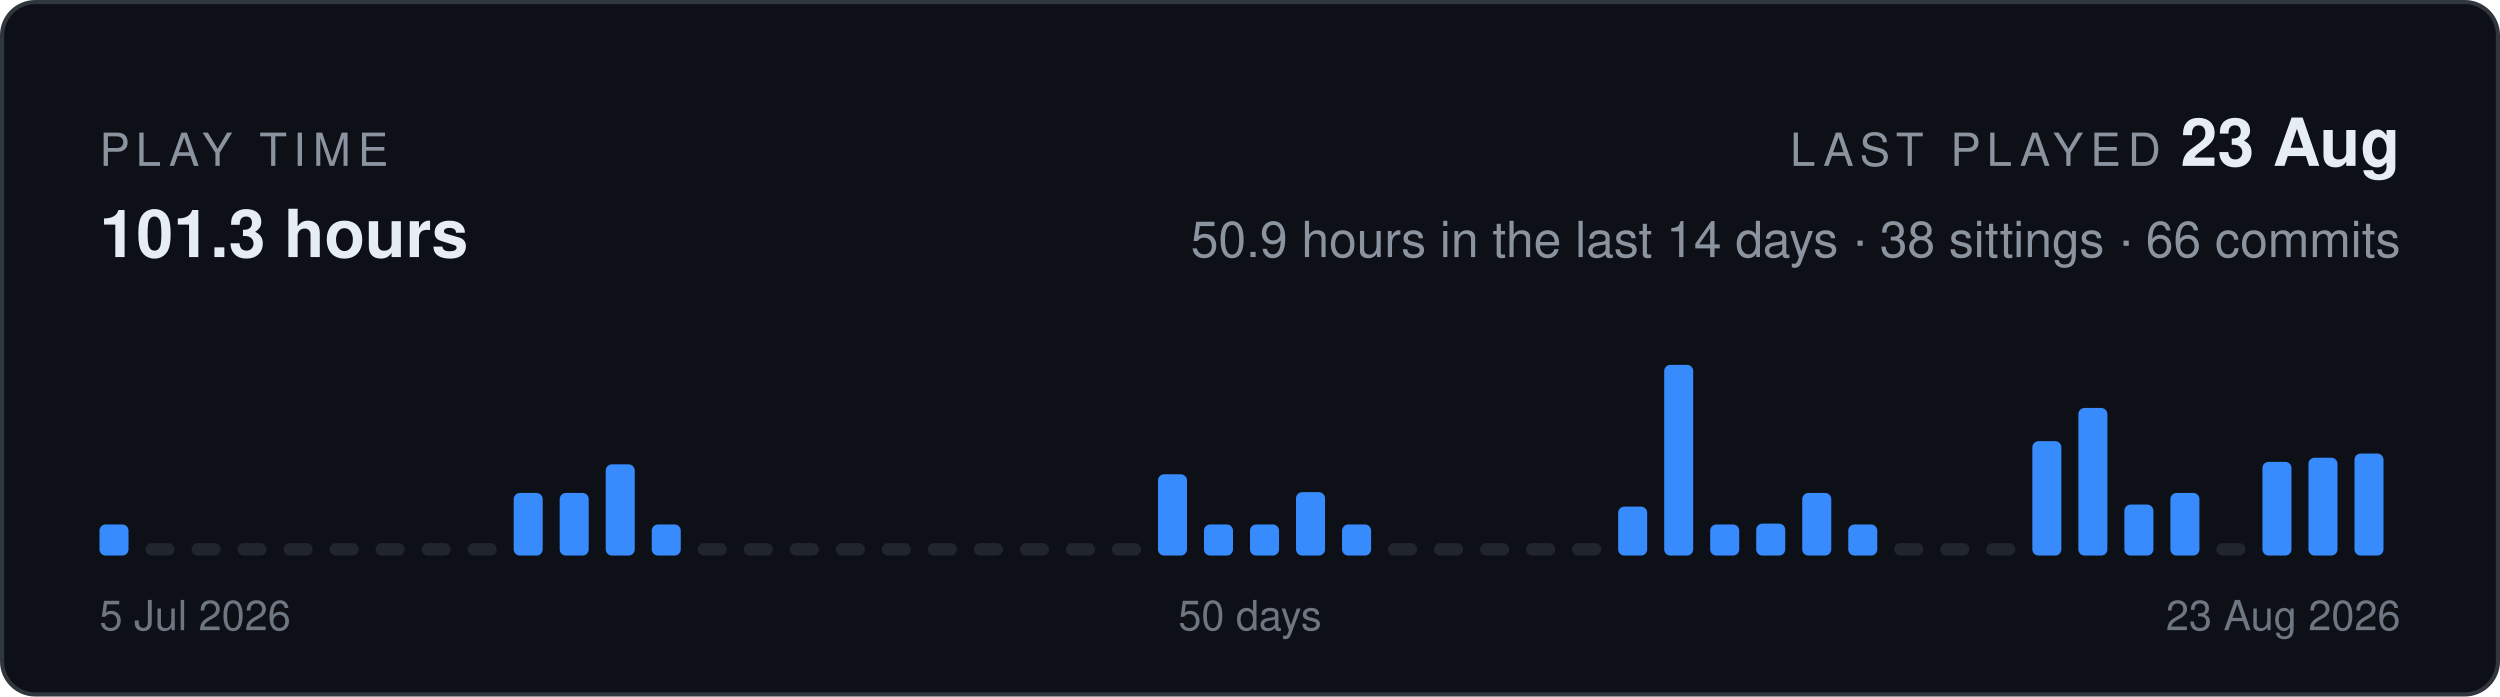
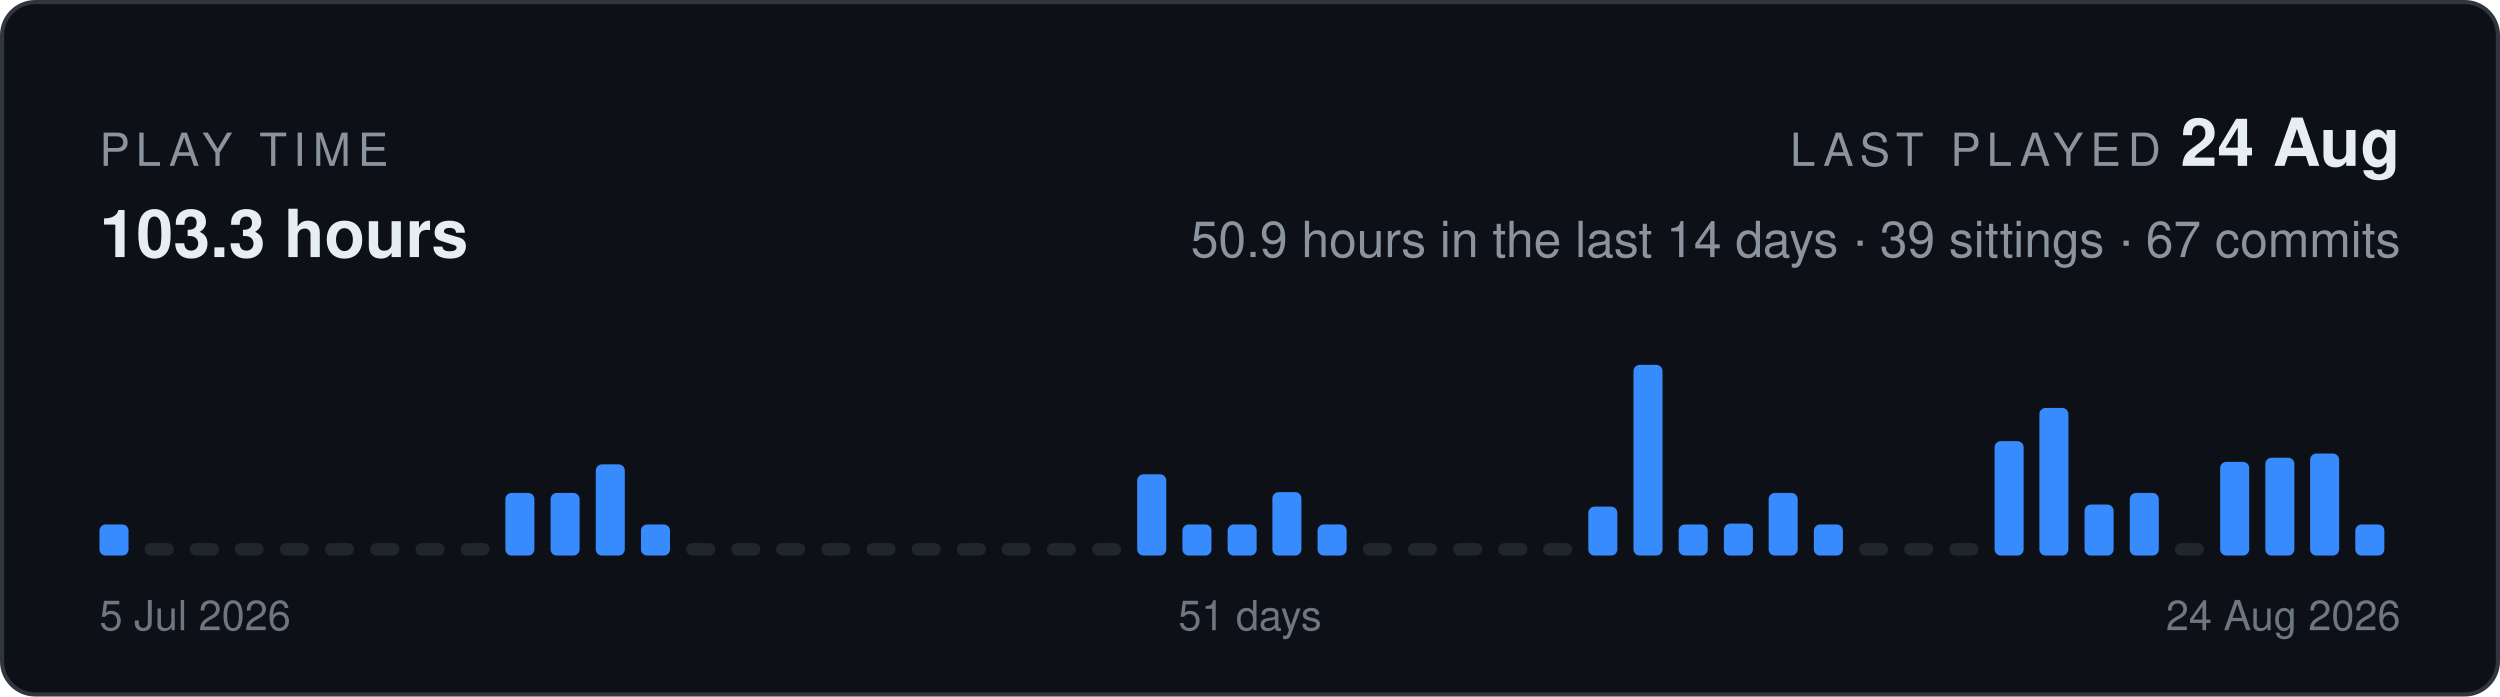
- <svg xmlns="http://www.w3.org/2000/svg" width="603" height="168" viewBox="0 0 603 168" role="img" aria-label="Play time: 101.3 hours over 66 commits, last played 23 Aug">
+ <svg xmlns="http://www.w3.org/2000/svg" width="603" height="168" viewBox="0 0 603 168" role="img" aria-label="Play time: 103.3 hours over 67 commits, last played 24 Aug">
  <style>
    .card { fill: #0d1117; stroke: #30363d }
    text { font-family: -apple-system, BlinkMacSystemFont, "Segoe UI", Helvetica, Arial, sans-serif }
    .label { font-size: 11px; letter-spacing: 1.7px; fill: #8b949e }
    .stat { font-size: 16px; font-weight: 600; letter-spacing: normal; fill: #e6edf3 }
    .note { font-size: 12px; fill: #8b949e }
    .axis { font-size: 10px; fill: #6e7681 }
    .bar { fill: #388bfd }
    .bar-quiet { fill: #21262d }
  </style>
  <rect class="card" x="0.5" y="0.5" width="602" height="167" rx="8" />
  <text class="label" x="24" y="40">PLAY TIME</text>
-   <text class="stat" x="24" y="62">101.3 hours</text>
-   <text class="label" x="579" y="40" text-anchor="end">LAST PLAYED <tspan class="stat">23 Aug</tspan>
+   <text class="stat" x="24" y="62">103.3 hours</text>
+   <text class="label" x="579" y="40" text-anchor="end">LAST PLAYED <tspan class="stat">24 Aug</tspan>
  </text>
-   <text class="note" x="579" y="62" text-anchor="end">50.9 hours in the last 14 days   ·   38 sittings   ·   66 commits</text>
+   <text class="note" x="579" y="62" text-anchor="end">50.9 hours in the last 14 days   ·   39 sittings   ·   67 commits</text>
  <rect class="bar" x="24.0" y="126.5" width="7" height="7.5" rx="1.5" />
-   <rect class="bar-quiet" x="35.1" y="131.0" width="7" height="3.0" rx="1.5" />
-   <rect class="bar-quiet" x="46.2" y="131.0" width="7" height="3.0" rx="1.5" />
-   <rect class="bar-quiet" x="57.3" y="131.0" width="7" height="3.0" rx="1.5" />
-   <rect class="bar-quiet" x="68.4" y="131.0" width="7" height="3.0" rx="1.5" />
-   <rect class="bar-quiet" x="79.5" y="131.0" width="7" height="3.0" rx="1.5" />
-   <rect class="bar-quiet" x="90.6" y="131.0" width="7" height="3.0" rx="1.5" />
-   <rect class="bar-quiet" x="101.7" y="131.0" width="7" height="3.0" rx="1.5" />
-   <rect class="bar-quiet" x="112.8" y="131.0" width="7" height="3.0" rx="1.5" />
-   <rect class="bar" x="123.9" y="118.9" width="7" height="15.1" rx="1.5" />
-   <rect class="bar" x="135.0" y="118.9" width="7" height="15.1" rx="1.5" />
-   <rect class="bar" x="146.1" y="112.0" width="7" height="22.0" rx="1.5" />
-   <rect class="bar" x="157.2" y="126.5" width="7" height="7.5" rx="1.5" />
-   <rect class="bar-quiet" x="168.3" y="131.0" width="7" height="3.0" rx="1.5" />
-   <rect class="bar-quiet" x="179.4" y="131.0" width="7" height="3.0" rx="1.5" />
-   <rect class="bar-quiet" x="190.5" y="131.0" width="7" height="3.0" rx="1.5" />
-   <rect class="bar-quiet" x="201.6" y="131.0" width="7" height="3.0" rx="1.5" />
-   <rect class="bar-quiet" x="212.7" y="131.0" width="7" height="3.0" rx="1.5" />
-   <rect class="bar-quiet" x="223.8" y="131.0" width="7" height="3.0" rx="1.5" />
-   <rect class="bar-quiet" x="234.9" y="131.0" width="7" height="3.0" rx="1.5" />
-   <rect class="bar-quiet" x="246.0" y="131.0" width="7" height="3.0" rx="1.5" />
-   <rect class="bar-quiet" x="257.1" y="131.0" width="7" height="3.0" rx="1.5" />
-   <rect class="bar-quiet" x="268.2" y="131.0" width="7" height="3.0" rx="1.5" />
-   <rect class="bar" x="279.3" y="114.4" width="7" height="19.6" rx="1.5" />
-   <rect class="bar" x="290.4" y="126.5" width="7" height="7.5" rx="1.5" />
-   <rect class="bar" x="301.5" y="126.5" width="7" height="7.5" rx="1.5" />
-   <rect class="bar" x="312.6" y="118.7" width="7" height="15.3" rx="1.5" />
-   <rect class="bar" x="323.7" y="126.5" width="7" height="7.5" rx="1.5" />
-   <rect class="bar-quiet" x="334.8" y="131.0" width="7" height="3.0" rx="1.5" />
-   <rect class="bar-quiet" x="345.9" y="131.0" width="7" height="3.0" rx="1.5" />
-   <rect class="bar-quiet" x="357.0" y="131.0" width="7" height="3.0" rx="1.5" />
-   <rect class="bar-quiet" x="368.1" y="131.0" width="7" height="3.0" rx="1.5" />
-   <rect class="bar-quiet" x="379.2" y="131.0" width="7" height="3.0" rx="1.5" />
-   <rect class="bar" x="390.3" y="122.2" width="7" height="11.8" rx="1.5" />
-   <rect class="bar" x="401.4" y="88.0" width="7" height="46.0" rx="1.5" />
-   <rect class="bar" x="412.5" y="126.5" width="7" height="7.5" rx="1.5" />
-   <rect class="bar" x="423.6" y="126.3" width="7" height="7.7" rx="1.5" />
-   <rect class="bar" x="434.7" y="118.9" width="7" height="15.1" rx="1.5" />
-   <rect class="bar" x="445.8" y="126.5" width="7" height="7.5" rx="1.5" />
-   <rect class="bar-quiet" x="456.9" y="131.0" width="7" height="3.0" rx="1.5" />
-   <rect class="bar-quiet" x="468.0" y="131.0" width="7" height="3.0" rx="1.5" />
-   <rect class="bar-quiet" x="479.1" y="131.0" width="7" height="3.0" rx="1.5" />
-   <rect class="bar" x="490.2" y="106.4" width="7" height="27.6" rx="1.5" />
-   <rect class="bar" x="501.3" y="98.4" width="7" height="35.6" rx="1.5" />
-   <rect class="bar" x="512.4" y="121.7" width="7" height="12.3" rx="1.5" />
-   <rect class="bar" x="523.5" y="118.9" width="7" height="15.1" rx="1.5" />
-   <rect class="bar-quiet" x="534.6" y="131.0" width="7" height="3.0" rx="1.5" />
-   <rect class="bar" x="545.7" y="111.4" width="7" height="22.6" rx="1.5" />
-   <rect class="bar" x="556.8" y="110.4" width="7" height="23.6" rx="1.5" />
-   <rect class="bar" x="567.9" y="109.4" width="7" height="24.6" rx="1.5" />
+   <rect class="bar-quiet" x="34.9" y="131.0" width="7" height="3.0" rx="1.5" />
+   <rect class="bar-quiet" x="45.8" y="131.0" width="7" height="3.0" rx="1.5" />
+   <rect class="bar-quiet" x="56.6" y="131.0" width="7" height="3.0" rx="1.5" />
+   <rect class="bar-quiet" x="67.5" y="131.0" width="7" height="3.0" rx="1.5" />
+   <rect class="bar-quiet" x="78.4" y="131.0" width="7" height="3.0" rx="1.5" />
+   <rect class="bar-quiet" x="89.3" y="131.0" width="7" height="3.0" rx="1.5" />
+   <rect class="bar-quiet" x="100.2" y="131.0" width="7" height="3.0" rx="1.5" />
+   <rect class="bar-quiet" x="111.1" y="131.0" width="7" height="3.0" rx="1.5" />
+   <rect class="bar" x="121.9" y="118.9" width="7" height="15.1" rx="1.5" />
+   <rect class="bar" x="132.8" y="118.9" width="7" height="15.1" rx="1.5" />
+   <rect class="bar" x="143.7" y="112.0" width="7" height="22.0" rx="1.5" />
+   <rect class="bar" x="154.6" y="126.5" width="7" height="7.5" rx="1.5" />
+   <rect class="bar-quiet" x="165.5" y="131.0" width="7" height="3.0" rx="1.5" />
+   <rect class="bar-quiet" x="176.4" y="131.0" width="7" height="3.0" rx="1.5" />
+   <rect class="bar-quiet" x="187.2" y="131.0" width="7" height="3.0" rx="1.5" />
+   <rect class="bar-quiet" x="198.1" y="131.0" width="7" height="3.0" rx="1.5" />
+   <rect class="bar-quiet" x="209.0" y="131.0" width="7" height="3.0" rx="1.5" />
+   <rect class="bar-quiet" x="219.9" y="131.0" width="7" height="3.0" rx="1.5" />
+   <rect class="bar-quiet" x="230.8" y="131.0" width="7" height="3.0" rx="1.5" />
+   <rect class="bar-quiet" x="241.6" y="131.0" width="7" height="3.0" rx="1.5" />
+   <rect class="bar-quiet" x="252.5" y="131.0" width="7" height="3.0" rx="1.5" />
+   <rect class="bar-quiet" x="263.4" y="131.0" width="7" height="3.0" rx="1.5" />
+   <rect class="bar" x="274.3" y="114.4" width="7" height="19.6" rx="1.5" />
+   <rect class="bar" x="285.2" y="126.5" width="7" height="7.5" rx="1.5" />
+   <rect class="bar" x="296.1" y="126.5" width="7" height="7.5" rx="1.5" />
+   <rect class="bar" x="306.9" y="118.7" width="7" height="15.3" rx="1.5" />
+   <rect class="bar" x="317.8" y="126.5" width="7" height="7.5" rx="1.5" />
+   <rect class="bar-quiet" x="328.7" y="131.0" width="7" height="3.0" rx="1.5" />
+   <rect class="bar-quiet" x="339.6" y="131.0" width="7" height="3.0" rx="1.5" />
+   <rect class="bar-quiet" x="350.5" y="131.0" width="7" height="3.0" rx="1.5" />
+   <rect class="bar-quiet" x="361.4" y="131.0" width="7" height="3.0" rx="1.5" />
+   <rect class="bar-quiet" x="372.2" y="131.0" width="7" height="3.0" rx="1.5" />
+   <rect class="bar" x="383.1" y="122.2" width="7" height="11.8" rx="1.5" />
+   <rect class="bar" x="394.0" y="88.0" width="7" height="46.0" rx="1.5" />
+   <rect class="bar" x="404.9" y="126.5" width="7" height="7.5" rx="1.5" />
+   <rect class="bar" x="415.8" y="126.3" width="7" height="7.7" rx="1.5" />
+   <rect class="bar" x="426.6" y="118.9" width="7" height="15.1" rx="1.5" />
+   <rect class="bar" x="437.5" y="126.5" width="7" height="7.5" rx="1.5" />
+   <rect class="bar-quiet" x="448.4" y="131.0" width="7" height="3.0" rx="1.5" />
+   <rect class="bar-quiet" x="459.3" y="131.0" width="7" height="3.0" rx="1.5" />
+   <rect class="bar-quiet" x="470.2" y="131.0" width="7" height="3.0" rx="1.5" />
+   <rect class="bar" x="481.1" y="106.4" width="7" height="27.6" rx="1.5" />
+   <rect class="bar" x="491.9" y="98.4" width="7" height="35.6" rx="1.5" />
+   <rect class="bar" x="502.8" y="121.7" width="7" height="12.3" rx="1.5" />
+   <rect class="bar" x="513.7" y="118.9" width="7" height="15.1" rx="1.5" />
+   <rect class="bar-quiet" x="524.6" y="131.0" width="7" height="3.0" rx="1.5" />
+   <rect class="bar" x="535.5" y="111.4" width="7" height="22.6" rx="1.5" />
+   <rect class="bar" x="546.4" y="110.4" width="7" height="23.6" rx="1.5" />
+   <rect class="bar" x="557.2" y="109.4" width="7" height="24.6" rx="1.5" />
+   <rect class="bar" x="568.1" y="126.5" width="7" height="7.5" rx="1.5" />
  <text class="axis" x="24" y="152">5 Jul 2026</text>
-   <text class="axis" x="301.5" y="152" text-anchor="middle">50 days</text>
-   <text class="axis" x="579" y="152" text-anchor="end">23 Aug 2026</text>
+   <text class="axis" x="301.5" y="152" text-anchor="middle">51 days</text>
+   <text class="axis" x="579" y="152" text-anchor="end">24 Aug 2026</text>
</svg>
